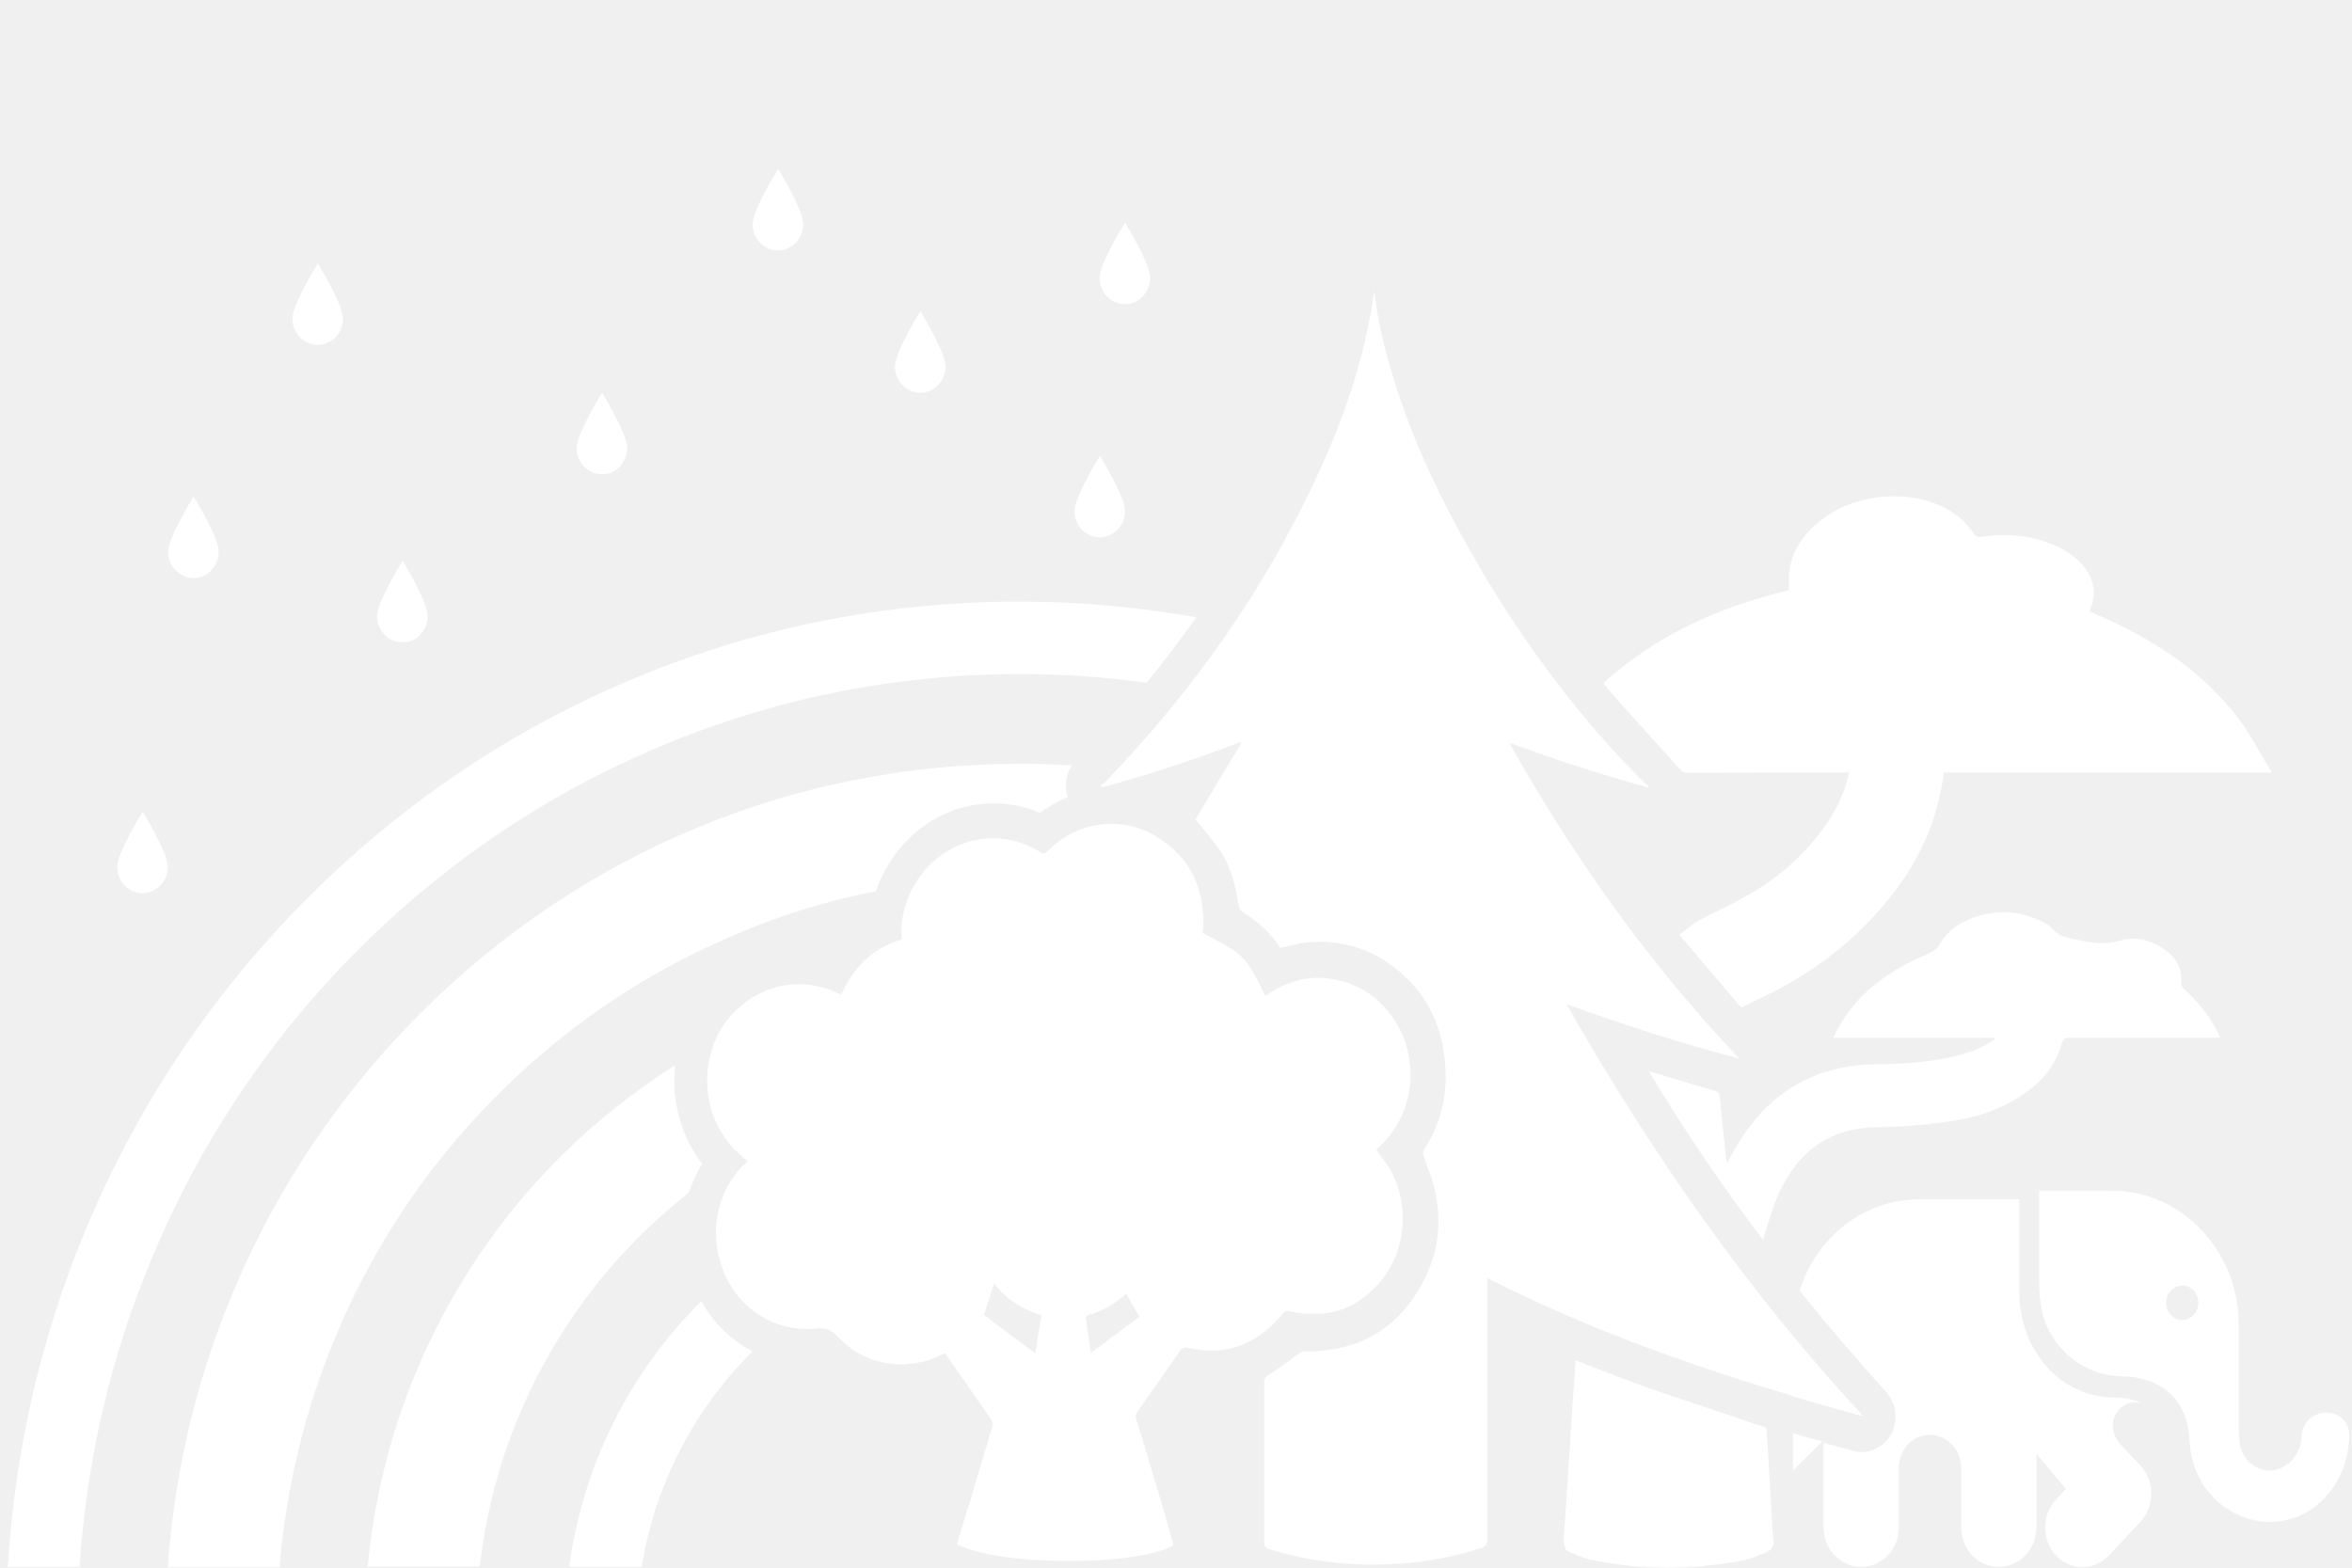
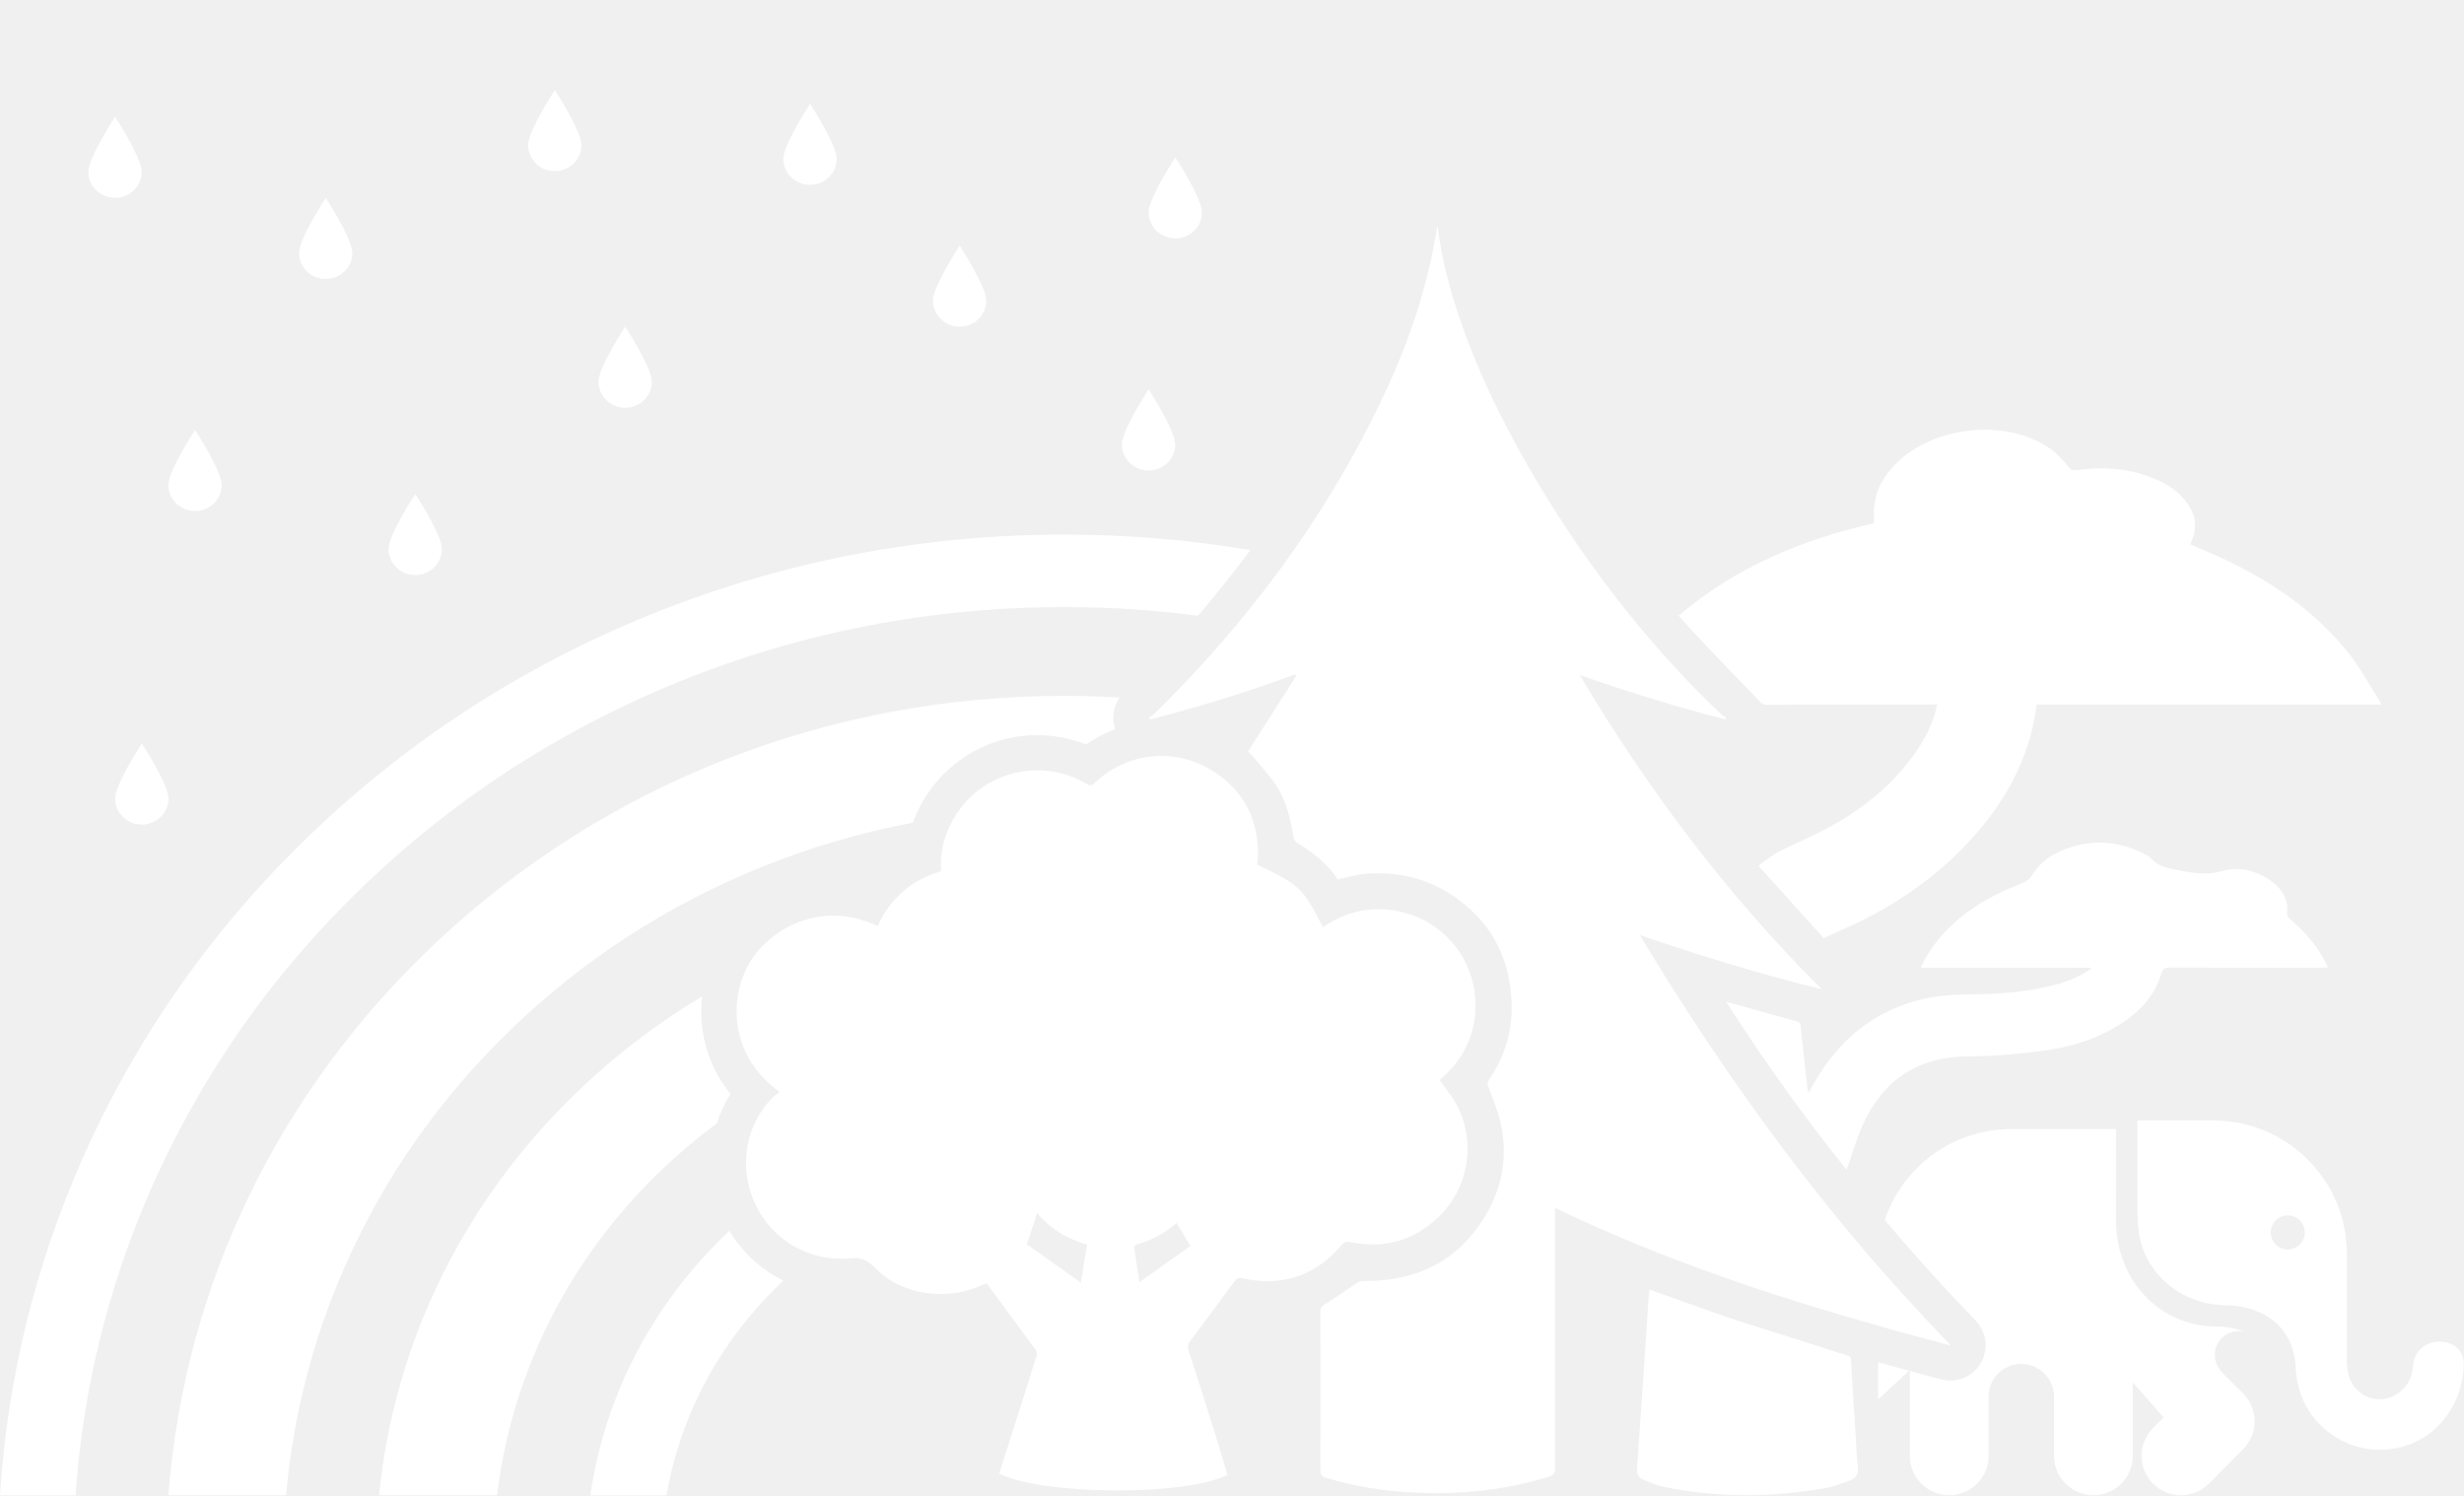
- <svg xmlns="http://www.w3.org/2000/svg" version="1.1" id="Trees-Icon_xA0_Image_1_" x="0px" y="0px" viewBox="6 196 600 400" enable-background="new 6 196 600 400" xml:space="preserve">
+ <svg xmlns="http://www.w3.org/2000/svg" version="1.1" id="Trees-Icon_xA0_Image_1_" x="0px" y="0px" viewBox="0 0 2369.8 1438.2" enable-background="new 0 0 2369.8 1438.2" xml:space="preserve">
  <g>
-     <path fill="#FFFFFF" d="M311.2,353.5c-14.8-2.6-29.9-4-45.1-4c-34.9,0-68.8,6.9-100.7,20.6c-30.8,13.2-58.4,32.2-82.2,56.3   c-23.7,24.1-42.4,52.2-55.4,83.5c-11.4,27.4-18,56.2-19.8,85.9h18.3c1.8-27.2,7.9-53.6,18.4-78.7c12.1-29.1,29.4-55.2,51.5-77.6   s47.8-40,76.4-52.3c29.6-12.7,61.1-19.2,93.5-19.2c10.9,0,21.7,0.7,32.4,2.2C303,364.7,307.2,359.1,311.2,353.5z" />
-     <path fill="#FFFFFF" d="M229.4,423.4c0.1-0.2,0.1-0.3,0.2-0.5c2.4-6.6,6.6-12.2,12-16.1c5.3-3.8,11.5-5.8,17.9-5.8   c4,0,8.1,0.8,11.8,2.4c2.2-1.6,4.6-3,7.1-4c-0.5-1.4-0.6-2.9-0.4-4.4c0.2-1.3,0.7-2.6,1.4-3.7c-4.4-0.3-8.9-0.4-13.4-0.4   c-57.2,0-111.2,22.4-152.2,63.1c-38.3,38.1-61.2,88.1-65,141.9h28.5c1.7-20.2,6.4-39.9,14.2-58.6c9.5-22.9,23.2-43.5,40.6-61.1   c17.4-17.7,37.7-31.5,60.2-41.2C204.4,429.7,216.7,425.9,229.4,423.4z" />
-     <path fill="#FFFFFF" d="M194.1,538.4c-3.8-2.7-6.9-6.3-9.2-10.4c-18.5,18.4-30.2,42.1-33.7,67.8h18.5c3.5-21.5,13.7-40.6,28.3-55   C196.6,540.1,195.3,539.3,194.1,538.4z" />
-     <path fill="#FFFFFF" d="M185.1,492.9c-0.9-1.1-1.7-2.3-2.4-3.6c-2.2-3.8-3.6-7.9-4.3-12.3c-0.5-3-0.5-6.1-0.2-9.2   c-10.1,6.4-19.6,13.9-28.4,22.5c-28.7,28.3-46.2,65.4-50,105.4h28.6c1.5-13.2,4.8-26.1,10-38.5c7-16.7,17-31.8,29.7-44.7   c4.3-4.4,8.9-8.4,13.6-12.2C182.6,497.8,183.7,495.3,185.1,492.9z" />
+     <path fill="#FFFFFF" d="M1202.5,529.1c-58.6-9.9-118.4-14.9-178.8-14.9c-138.4,0-272.8,26.1-399.2,77.4   c-122.1,49.6-231.8,120.7-326,211.1c-94.2,90.5-168.1,195.9-219.8,313.2c-45.2,102.7-71.6,211-78.7,322.4h72.7   c6.9-102,31.4-201.2,72.8-295.3c48-109,116.7-206.9,204.3-291c87.5-84.1,189.5-150.1,303-196.2c117.5-47.7,242.3-71.9,371-71.9   c43.2,0,86.1,2.8,128.5,8.3C1170,571.4,1186.8,550.3,1202.5,529.1z" />
+     <path fill="#FFFFFF" d="M878,791.3c0.2-0.6,0.4-1.2,0.7-1.8c9.5-24.9,26.1-45.9,47.8-60.6c21.1-14.3,45.7-21.8,71.1-21.8   c16,0,32,3.1,47,9c8.7-6.1,18.2-11.1,28-14.8c-1.8-5.2-2.3-10.9-1.4-16.5c0.8-5,2.7-9.8,5.6-13.9c-17.6-1-35.3-1.6-53-1.6   c-226.8,0-441.2,84.1-603.8,236.7c-152.1,142.8-242.7,330.5-258,532.2h113.2c6.6-75.8,25.5-149.6,56.4-219.8   c37.8-85.9,92-163.1,161-229.4c69-66.3,149.3-118.3,238.8-154.6C778.8,815.1,827.8,800.7,878,791.3z" />
+     <path fill="#FFFFFF" d="M738,1222.8c-14.9-10.3-27.3-23.5-36.5-38.9c-73.2,69-119.8,158-133.7,254.4h73.3   c13.8-80.7,54.3-152.2,112.3-206.4C748.1,1229.2,742.9,1226.2,738,1222.8z" />
+     <path fill="#FFFFFF" d="M702.6,1052.3c-3.5-4.3-6.7-8.8-9.6-13.5c-8.7-14.2-14.4-29.6-17-46c-1.8-11.3-2-22.9-0.7-34.4   c-40.1,24-77.8,52.2-112.5,84.6c-113.9,106.2-183.3,245.2-198.2,395.2h113.5c5.9-49.7,19.2-98,39.5-144.3   c27.7-62.8,67.3-119.2,117.7-167.7c17.1-16.4,35.1-31.6,54-45.6C692.5,1070.6,697,1061.1,702.6,1052.3z" />
  </g>
  <g>
-     <path fill="#FFFFFF" d="M463.4,537.1v15.2c5.8,1.7,11.7,3.4,17.5,5C474.9,550.7,469.1,544,463.4,537.1z" />
-     <path fill="#FFFFFF" d="M463.4,561.7v9.5l7.5-7.4C468.3,563.1,465.8,562.4,463.4,561.7z" />
-     <path fill="#FFFFFF" d="M551.9,569.8l-4.8-5.1c-1.2-1.3-2.1-2.9-2.1-4.9c0-3.3,2.6-6,5.7-6c0.5,0,1.1,0.1,1.6,0.2   c-2.1-1-4.4-1.4-6.6-1.4l0,0c-14.5,0-24.5-12.3-24.6-27.1c0-7.8,0-15.7,0-23.5h-25.4c-14.3,0-26.4,9.8-30.6,23.3   c7.2,9,14.5,17.5,22,25.8c2.7,2.9,3.2,7.4,1.3,10.9c-1.6,2.8-4.4,4.5-7.4,4.5c-0.7,0-1.5-0.1-2.2-0.3c-2.6-0.7-5.1-1.4-7.6-2.1   v21.6c0,5.6,4.3,10.1,9.6,10.1c5.3,0,9.6-4.5,9.6-10.1v-15.6c0.2-4.4,3.6-8,7.9-8c4.2,0,7.8,3.6,8,8v15.6c0,5.6,4.3,10.1,9.6,10.1   c5.3,0,9.6-4.5,9.6-10.1v-18.8l7.5,9l-2.5,2.7c-3.7,4-3.7,10.3,0,14.3c3.7,3.9,9.8,3.9,13.5,0l8.2-8.8   C555.7,580.1,555.7,573.7,551.9,569.8z" />
+     <path fill="#FFFFFF" d="M1806.3,1218.1v56.9c23.1,6.5,46.3,12.8,69.6,18.9C1851.9,1269.2,1828.8,1243.9,1806.3,1218.1z" />
+     <path fill="#FFFFFF" d="M1806.3,1310.3v35.8l29.7-27.6C1825.8,1315.7,1816,1313,1806.3,1310.3z" />
+     <path fill="#FFFFFF" d="M2157.4,1340.5l-19-19c-4.7-4.9-8.2-10.9-8.2-18.5c0-12.5,10.1-22.6,22.6-22.6c2.2,0,4.3,0.3,6.2,0.9   c-8.3-3.6-17.6-5.4-26.2-5.3c0,0-0.1,0-0.1,0c-57.5-0.1-97.3-46.1-97.6-101.7c-0.2-29.4-0.1-58.9,0-88.3h-100.9   c-56.5,0-104.5,36.7-121.5,87.5c28.4,33.6,57.5,65.8,87.4,96.7c10.6,11,12.7,27.6,5,40.8c-6.2,10.6-17.5,16.9-29.4,16.9   c-2.9,0-5.8-0.4-8.6-1.1c-10.3-2.7-20.4-5.4-30.3-8.1v81.6c0,20.9,17,37.9,37.9,37.9c20.9,0,37.9-17,37.9-37.9v-58.4   c0.7-16.6,14.5-30,31.3-30c16.8,0,30.9,13.3,31.6,30v58.4c0,20.9,17,37.9,37.9,37.9c20.9,0,37.9-17,37.9-37.9l0-70.6l29.6,33.7   l-10.1,10.1c-14.8,14.8-14.8,38.8,0,53.6c14.8,14.8,38.8,14.8,53.6,0l32.7-33C2172.2,1379.3,2172.2,1355.3,2157.4,1340.5z" />
  </g>
-   <path fill="#FFFFFF" d="M405.6,452.2c14.6,5.3,29.2,10,44.1,13.9c-22.9-24.1-42.2-51.2-58.7-80.6c11.6,4.3,23.4,8.1,35.3,11.4  c0.1-0.1,0.2-0.3,0.3-0.4c-0.3-0.2-0.7-0.4-1-0.7c-2-2-4-4-5.9-6c-16-17.2-29.5-36.4-40.9-57.3c-7.3-13.3-13.6-27.2-17.9-41.9  c-2-6.6-3.5-13.3-4.3-20.3c-0.3,1.7-0.6,3.3-0.8,4.9c-2.5,14.2-7.1,27.6-13,40.5c-13.7,30.2-32.4,56.5-54.9,79.9  c-0.3,0.4-0.8,0.5-1.2,0.8c0.1,0.2,0.3,0.3,0.4,0.5c11.9-3.2,23.6-7.1,35.2-11.5c0.1,0.1,0.2,0.2,0.3,0.3  c-3.9,6.5-7.8,12.9-11.7,19.5c0.2,0.2,0.5,0.3,0.6,0.5c2.1,2.6,4.3,5.1,6.1,7.9c2.6,4,3.6,8.7,4.4,13.5c0.1,0.5,0.4,1.2,0.7,1.4  c3.9,2.5,7.5,5.4,9.9,9.4c2.5-0.5,4.9-1.3,7.3-1.5c0.8-0.1,1.7-0.1,2.5-0.1c7.1,0,13.6,2.1,19.5,6.7c8.7,6.8,12.7,16.1,12.9,27.3  c0.1,6.9-1.8,13.3-5.5,19c-0.2,0.4-0.4,1-0.2,1.4c0.8,2.6,1.9,5.1,2.6,7.7c2.5,9.3,1.2,18.1-3.5,26.2c-6.6,11.3-16.5,16.2-28.7,16.2  c-0.2,0-0.5,0-0.7,0l0,0c-0.5,0-1.1,0.3-1.5,0.6c-2.5,1.8-5,3.7-7.6,5.4c-0.9,0.5-1.2,1-1.2,2c0,13.5,0,27,0,40.5  c0,1.2,0.3,1.7,1.4,2c7,2.2,14.2,3.4,21.5,3.8c1.8,0.1,3.5,0.1,5.2,0.1c9.2,0,18.3-1.3,27.2-4.2c1.2-0.4,1.6-1,1.6-2.3  c0-21.6,0-43.2,0-64.8c0-0.6,0-1.1,0-1.8c30.9,15.7,63.2,26.2,95.9,35.2C451.8,525.5,427.2,490.1,405.6,452.2z" />
-   <path fill="#FFFFFF" d="M356.7,524.6c7.4-7.4,9.3-19.3,4.6-28.9c-1.1-2.3-2.8-4.3-4.2-6.4c11.1-9.7,10.4-24.5,4.6-33.1  c-3.3-5-7.9-8.4-13.5-9.9c-2-0.5-4-0.8-6-0.8c-4.7,0-9.2,1.6-13.4,4.6c-5-10.2-5.5-10.7-16-16c0.1-0.7,0.2-1.4,0.2-2.1  c0.1-9.9-3.7-17.5-11.9-22.5c-3.6-2.2-7.6-3.3-11.6-3.3c-5.9,0-11.7,2.4-16.2,6.9c-0.4,0.4-0.7,0.6-1.1,0.6c-0.3,0-0.6-0.1-0.9-0.3  c-3.8-2.4-7.9-3.5-12-3.5c-9.4,0-18.3,6-22,16.1c-1.1,3.1-1.5,6.3-1.3,9.7c-7.2,2.2-12.3,6.9-15.4,14.1c-3.8-1.9-7.4-2.7-10.8-2.7  c-9.1,0-16.5,5.7-19.9,11.5c-5.6,9.5-5.3,24.5,6.9,33.7c-0.6,0.5-1.2,0.9-1.6,1.4c-6.4,6.8-8.2,16.8-5,25.7  c3.4,9.6,12,15.7,21.6,15.7c0.8,0,1.6,0,2.4-0.1c0.3,0,0.7-0.1,1-0.1c2,0,3.2,0.8,4.7,2.3c4.5,4.8,10,6.9,16.1,6.9  c0.6,0,1.2,0,1.8-0.1c3.3-0.2,6.3-1.2,9.2-2.7c0.2,0.1,0.3,0.2,0.3,0.3c3.9,5.6,7.8,11.2,11.7,16.8c0.2,0.3,0.3,1,0.2,1.4  c-2.2,7.4-4.4,14.9-6.7,22.3c-0.8,2.6-1.6,5.3-2.4,7.9c5.5,2.9,17.2,4.3,28.7,4.3c11,0,21.7-1.3,26.6-4c-1.1-3.7-2.1-7.5-3.2-11.2  c-2.1-6.9-4.1-13.9-6.3-20.8c-0.3-0.9-0.2-1.6,0.4-2.3c3.6-5.1,7.2-10.2,10.7-15.3c0.4-0.6,0.8-0.9,1.4-0.9c0.2,0,0.4,0,0.7,0.1  c2.1,0.5,4.1,0.7,6,0.7c6.9,0,12.9-3.1,17.9-9.2c0.5-0.6,0.9-0.9,1.5-0.9c0.2,0,0.4,0,0.6,0.1c1.9,0.4,3.7,0.6,5.4,0.6  C346.7,531.5,352,529.3,356.7,524.6z M270.1,541.3c-4.5-3.4-8.9-6.6-13.1-9.8c0.9-2.7,1.7-5.2,2.6-8c3.1,4,7.2,6.6,12.1,8.1  C271.1,534.8,270.6,537.9,270.1,541.3z M284.3,541.2c-0.5-3.1-0.9-6-1.3-8.9c0-0.2,0.3-0.6,0.5-0.7c3.7-1,6.9-2.9,9.8-5.5  c1.1,2,2.2,3.8,3.4,5.9C292.6,534.9,288.6,538,284.3,541.2z" />
+   <path fill="#FFFFFF" d="M1577.1,899.4c57.8,19.7,115.9,37.6,175,52.1c-91-90.5-167.2-192.1-232.8-302.2  c46.2,16.1,92.7,30.5,139.8,42.6c0.4-0.5,0.8-1,1.2-1.5c-1.4-0.9-2.9-1.6-4.1-2.7c-7.8-7.5-15.7-14.9-23.3-22.6  c-63.3-64.7-117-136.6-162.2-214.9c-28.9-50.1-53.8-102-71.2-157.3c-7.8-24.8-13.9-50-16.9-76c-1.3,6.2-2.2,12.4-3.4,18.6  c-10,53.1-28.3,103.4-51.7,152c-54.4,113.1-128.5,212-217.9,299.7c-1.3,1.3-3.3,2-4.9,3c0.5,0.6,1,1.2,1.5,1.8  c47.2-12.1,93.7-26.5,139.4-43.3c0.4,0.4,0.7,0.8,1.1,1.3c-15.4,24.2-30.8,48.4-46.6,73.2c0.8,0.6,1.9,1,2.5,1.7  c8.1,9.8,17,19.1,24.2,29.6c10.3,15.1,14.2,32.8,17.3,50.6c0.3,1.9,1.4,4.4,3,5.3c15.5,9.4,29.7,20.3,39.5,35.4  c10-2,19.4-4.9,28.9-5.5c3.3-0.2,6.6-0.3,9.9-0.3c28.1,0,54,8,77.3,25.3c34.4,25.5,50.5,60.4,51.2,102.2c0.4,25.7-7.1,49.8-22,71.3  c-0.9,1.3-1.4,3.7-0.9,5.2c3.3,9.7,7.6,19.1,10.4,28.9c9.9,34.7,4.8,68-13.9,98.3c-26.1,42.2-65.3,60.9-113.9,60.9  c-0.9,0-1.9,0-2.8,0c0,0-0.1,0-0.1,0c-2,0-4.3,1-6,2.1c-10.1,6.7-19.9,13.9-30.2,20.1c-3.4,2.1-4.6,3.7-4.6,7.5  c0.1,50.7,0.1,101.3,0,152c0,4.4,1.2,6.4,5.5,7.7c27.8,8.4,56.2,12.8,85.1,14.2c7,0.3,13.9,0.5,20.8,0.5c36.6,0,72.7-4.7,108.1-15.8  c4.9-1.5,6.2-3.8,6.2-8.8c-0.2-81-0.1-162-0.1-243c0-2.1,0-4.1,0-6.8c122.4,58.9,250.5,98.1,380.4,132.2  C1760.1,1174.5,1662.6,1041.6,1577.1,899.4z" />
+   <path fill="#FFFFFF" d="M1382.9,1171.2c29.5-27.7,37.1-72.5,18.2-108.3c-4.5-8.6-11-16.1-16.6-24.1c44.1-36.3,41.2-91.7,18.3-124.3  c-13.3-18.8-31.2-31.4-53.5-37c-8.1-2-15.9-3-23.7-3c-18.8,0-36.5,5.9-53.2,17.2c-20-38.3-21.9-40.1-63.3-60.1  c0.3-2.6,0.8-5.2,0.8-7.8c0.5-37.1-14.8-65.8-47.1-84.4c-14.4-8.3-30.2-12.3-45.8-12.3c-23.3,0-46.4,8.9-64.1,25.9  c-1.6,1.5-2.8,2.2-4.2,2.2c-1.1,0-2.2-0.4-3.7-1.3c-15.2-8.8-31.5-13-47.5-13c-37.2,0-72.5,22.4-87.1,60.6  c-4.5,11.6-6.1,23.8-5.3,36.5c-28.5,8.3-48.8,26-61,52.8c-14.9-7.1-29.3-10.1-42.8-10.1c-36.1,0-65.4,21.4-79,43.1  c-22.3,35.6-20.8,91.9,27.5,126.5c-2.3,1.8-4.6,3.2-6.4,5.1c-25.4,25.4-32.4,63.1-19.8,96.3c13.6,35.9,47.6,59.1,85.5,59.1  c3.1,0,6.2-0.2,9.3-0.5c1.3-0.1,2.6-0.2,3.8-0.2c7.8,0,12.8,2.9,18.5,8.6c17.8,17.8,39.5,25.9,64,25.9c2.3,0,4.6-0.1,7-0.2  c12.9-0.8,25.1-4.4,36.7-10c0.6,0.5,1.1,0.8,1.4,1.2c15.5,21,31.1,42,46.5,63.1c0.9,1.3,1.2,3.7,0.7,5.3  c-8.7,27.9-17.6,55.8-26.5,83.7c-3.2,9.9-6.4,19.9-9.5,29.7c21.8,10.8,68.3,16.2,113.9,16.2c43.6,0,86.2-5,105.6-15  c-4.2-14-8.2-28-12.6-41.9c-8.2-26-16.4-52-24.8-78c-1.1-3.3-0.7-5.8,1.5-8.7c14.3-19,28.5-38.1,42.5-57.3c1.7-2.4,3.3-3.4,5.6-3.4  c0.8,0,1.6,0.1,2.6,0.3c8.3,1.8,16.3,2.7,24,2.7c27.5,0,51.2-11.6,70.9-34.6c1.9-2.3,3.5-3.3,6-3.3c0.7,0,1.5,0.1,2.3,0.3  c7.4,1.5,14.6,2.3,21.6,2.3C1343.5,1197,1364.5,1188.6,1382.9,1171.2z M1039.5,1233.6c-17.9-12.6-35.1-24.9-52-36.8  c3.4-10,6.7-19.7,10.1-30c12.4,15.1,28.5,24.7,47.9,30.4C1043.5,1209.4,1041.6,1221.1,1039.5,1233.6z M1095.9,1233.3  c-1.8-11.8-3.6-22.6-5.1-33.5c-0.1-0.8,1.1-2.4,2-2.7c14.5-3.9,27.5-10.8,38.8-20.8c4.4,7.3,8.7,14.4,13.3,22.1  C1129,1209.8,1112.9,1221.2,1095.9,1233.3z" />
  <g>
    <g>
-       <path fill="#FFFFFF" d="M585.4,393.2c-0.5,0-0.9-0.1-1.4-0.1c-26.8,0-53.6,0-80.4,0c-0.5,0-1.1,0-1.7,0c-0.3,1.8-0.5,3.5-0.9,5.2    c-2.1,10.3-6.8,19.2-13.2,27.1c-9.5,11.8-21.3,20.2-34.6,26.2c-0.9,0.4-1.7,0.9-3,1.5c-5.1-6-10.4-12.2-15.8-18.6    c1.8-1.3,3.3-2.7,4.9-3.6c3.6-2,7.4-3.6,11-5.6c8.8-4.8,16.4-11.1,22.1-19.8c2.3-3.4,4-7.1,5-11.1c0.1-0.3,0.1-0.7,0.3-1.3    c-0.6,0-1.1,0-1.7,0c-13.2,0-26.5,0-39.7,0.1c-0.9,0-1.3-0.4-1.9-1.1c-2.1-2.4-4.3-4.7-6.4-7.1c-3.1-3.4-6.1-6.8-9.2-10.2    c-1.3-1.4-2.5-2.9-3.8-4.5c13.9-12.5,30-19.6,47.4-23.7c0-1.5-0.1-2.8,0-4.2c0.3-3.8,1.9-7.1,4.2-9.9c8.8-10.8,27.7-13.2,38.7-4.9    c1.7,1.3,3,3,4.4,4.7c0.5,0.6,0.8,0.8,1.5,0.7c6.8-1,13.4-0.5,19.7,2.5c2.4,1.1,4.5,2.6,6.3,4.6c2.9,3.4,3.8,7.1,2,11.4    c-0.1,0.2-0.1,0.3-0.1,0.5c2.6,1.2,5.2,2.3,7.8,3.6c11.8,5.8,22.5,13.4,30.6,24.4c2.7,3.6,4.8,7.8,7.2,11.7    c0.2,0.3,0.4,0.6,0.6,0.9C585.4,392.8,585.4,393,585.4,393.2z" />
+       <path fill="#FFFFFF" d="M2290,678c-1.8-0.1-3.6-0.3-5.5-0.3c-106.3,0-212.7,0-319,0c-2.1,0-4.3,0-6.6,0    c-1.2,6.8-2.1,13.2-3.5,19.5c-8.4,38.5-27,71.9-52.2,101.6c-37.5,44.2-84.3,75.6-137.4,98.1c-3.5,1.5-6.9,3.2-11.8,5.5    c-20.3-22.6-41.1-45.6-62.8-69.7c7.1-5,12.9-10,19.6-13.5c14.3-7.4,29.3-13.5,43.6-21c34.8-18.1,65-41.8,87.7-74.1    c9-12.8,16-26.5,20-41.7c0.3-1.3,0.6-2.6,1-4.8c-2.4,0-4.5,0-6.5,0c-52.5,0.1-105,0.1-157.5,0.3c-3.6,0-5.2-1.4-7.5-4    c-8.2-9.1-17-17.7-25.5-26.5c-12.2-12.7-24.4-25.5-36.4-38.3c-5-5.3-9.7-10.8-15.2-16.9c55.1-46.9,119.1-73.4,187.9-88.9    c0-5.5-0.3-10.6,0.1-15.7c1.2-14.3,7.5-26.5,16.8-37.2c35.1-40.5,110-49.6,153.4-18.2c6.6,4.8,12,11.4,17.5,17.6    c1.9,2.1,3.2,2.9,6.1,2.5c26.9-3.8,53.2-1.9,78.3,9.3c9.4,4.2,18,9.6,24.9,17.3c11.4,12.6,15.2,26.7,7.8,42.8    c-0.3,0.6-0.4,1.2-0.6,2c10.4,4.5,20.7,8.7,30.8,13.4c46.9,21.9,89.1,50.5,121.5,91.4c10.8,13.6,19,29.2,28.5,43.9    c0.8,1.2,1.6,2.4,2.4,3.5C2290,676.7,2290,677.4,2290,678z" />
    </g>
    <g>
-       <path fill="#FFFFFF" d="M455.8,512.4c-10.5-13.8-20.2-28.1-29.2-43.1c1.5,0.5,3.1,0.9,4.6,1.4c4.2,1.2,8.3,2.5,12.5,3.7    c0.7,0.2,0.9,0.6,1,1.4c0.5,5.1,1,10.2,1.6,15.4c0,0.5,0.2,0.9,0.3,1.6c0.3-0.6,0.5-0.9,0.7-1.3c5.2-10.1,12.5-17.7,22.9-21.5    c4.2-1.5,8.6-2.3,13.1-2.4c6.2-0.1,12.4-0.3,18.6-1.5c3.7-0.7,7.3-1.7,10.7-3.5c0.8-0.5,1.6-1,2.4-1.5c0-0.1-0.1-0.2-0.1-0.3    c-13.6,0-27.3,0-41.2,0c0.4-0.9,0.7-1.6,1.1-2.2c4-7.5,10.1-12.6,17.2-16.5c2.3-1.2,4.7-2.1,7-3.3c0.6-0.3,1.2-0.8,1.5-1.4    c1.7-3,4.1-5.2,7.1-6.5c6.6-3,13.1-2.9,19.6,0.4c0.8,0.4,1.7,0.8,2.2,1.5c1.9,2.3,4.5,2.6,7.1,3.1c3.4,0.7,6.7,1.2,10.3,0.1    c4.1-1.2,8.2-0.1,11.7,2.5c2.7,2,4.4,4.8,3.9,8.5c0,0.4,0.3,1,0.7,1.3c3.2,2.9,6,6.2,8.1,10.1c0.4,0.7,0.7,1.4,1.2,2.3    c-0.6,0-1.1,0.1-1.6,0.1c-12.3,0-24.5,0-36.8,0c-1.2,0-1.7,0.3-2.1,1.6c-1.6,5.7-5.2,9.7-9.7,12.8c-5.9,4-12.4,6.1-19.3,7    c-5.9,0.8-11.9,1.4-17.8,1.4c-12,0.1-20.3,5.8-25.4,17.1c-1.5,3.4-2.5,7.1-3.7,10.7C456,511.4,455.9,511.8,455.8,512.4z" />
+       <path fill="#FFFFFF" d="M1776,1125.2c-41.7-52-80-105.6-115.8-161.7c6.1,1.7,12.2,3.4,18.2,5.1c16.5,4.6,32.9,9.3,49.5,13.7    c3,0.8,3.7,2.2,4,5.1c1.9,19.2,4.1,38.4,6.2,57.6c0.2,1.7,0.7,3.4,1.3,6.1c1.3-2.2,2.1-3.6,2.9-5c20.6-37.8,49.5-66.2,90.9-80.5    c16.8-5.8,34.2-8.6,52-8.9c24.7-0.4,49.3-1,73.7-5.5c14.6-2.8,29-6.4,42.3-13.3c3.3-1.7,6.5-3.8,9.7-5.8c-0.1-0.4-0.2-0.9-0.3-1.3    c-54.1,0-108.2,0-163.3,0c1.7-3.5,2.8-6,4.2-8.4c15.9-28.1,40-47.3,68.2-61.9c9-4.7,18.6-8,27.8-12.3c2.3-1.1,4.8-2.9,6.1-5.1    c6.7-11.4,16.3-19.4,28.2-24.5c26.1-11.2,52.1-10.8,77.9,1.4c3.1,1.5,6.7,3,8.9,5.5c7.6,8.5,17.7,9.8,28,11.8    c13.7,2.6,26.5,4.7,40.8,0.5c16.1-4.6,32.5-0.6,46.6,9.4c10.9,7.7,17.3,17.8,15.6,31.9c-0.2,1.5,1.4,3.6,2.7,4.7    c12.8,10.9,23.9,23.2,32.2,37.9c1.5,2.6,2.8,5.3,4.6,8.8c-2.6,0.1-4.4,0.3-6.3,0.3c-48.7,0-97.3,0.1-146-0.1c-4.6,0-6.8,1-8.2,5.9    c-6.2,21.2-20.5,36.2-38.6,48c-23.3,15.1-49.3,22.8-76.4,26.3c-23.4,3-47.1,5.1-70.7,5.2c-47.5,0.2-80.7,21.8-100.6,64.2    c-6.1,12.9-9.9,26.8-14.7,40.3C1777,1121.7,1776.7,1123.1,1776,1125.2z" />
    </g>
    <g>
-       <path fill="#FFFFFF" d="M407.9,543.1c3.3,1.2,6.4,2.5,9.6,3.7c3.8,1.4,7.6,2.9,11.5,4.2c6.2,2.1,12.4,4.2,18.7,6.3    c2.7,0.9,5.4,1.9,8.1,2.7c0.7,0.2,0.9,0.5,0.9,1.3c0.4,6.8,0.8,13.6,1.2,20.3c0.1,2.4,0.2,4.8,0.5,7.2c0.2,1.7-0.4,2.7-1.8,3.3    c-2,0.8-4.1,1.7-6.2,2.1c-13,2.4-26,2.5-38.9-0.3c-1.7-0.4-3.4-1.2-5.1-1.9c-1.2-0.5-1.5-1.5-1.5-2.9c1-14.8,1.9-29.6,2.9-44.4    C407.9,544.1,407.9,543.6,407.9,543.1z" />
+       <path fill="#FFFFFF" d="M1586.3,1240.3c12.9,4.6,25.6,9.2,38.2,13.7c15.2,5.4,30.3,10.9,45.6,15.9c24.6,8,49.4,15.7,74.1,23.5    c10.8,3.4,21.4,7.1,32.3,10.2c2.8,0.8,3.6,2.1,3.7,4.8c1.5,25.4,3.2,50.9,4.8,76.3c0.6,9,0.7,18,1.8,26.9    c0.8,6.3-1.8,10.3-7.1,12.2c-8.1,3-16.3,6.2-24.7,7.7c-51.5,8.9-103.1,9.2-154.5-1.3c-6.9-1.4-13.6-4.3-20.2-7.1    c-4.6-1.9-6.1-5.6-5.8-10.9c3.9-55.5,7.6-111,11.3-166.6C1586,1244.1,1586.2,1242.4,1586.3,1240.3z" />
    </g>
  </g>
-   <path fill="#FFFFFF" d="M61.8,336.8c0,3.7-2.9,6.7-6.4,6.7c-3.6,0-6.5-3-6.5-6.7s6.5-14.1,6.5-14.1S61.8,333.1,61.8,336.8" />
-   <path fill="#FFFFFF" d="M247.2,289.5c0,3.7-2.9,6.7-6.4,6.7c-3.6,0-6.5-3-6.5-6.7s6.5-14.1,6.5-14.1S247.2,285.8,247.2,289.5" />
-   <path fill="#FFFFFF" d="M293,326.4c0,3.7-2.9,6.7-6.4,6.7c-3.6,0-6.5-3-6.5-6.7s6.5-14.1,6.5-14.1S293,322.7,293,326.4" />
-   <path fill="#FFFFFF" d="M299.4,266.9c0,3.7-2.9,6.7-6.4,6.7c-3.6,0-6.5-3-6.5-6.7s6.5-14.1,6.5-14.1S299.4,263.2,299.4,266.9" />
-   <path fill="#FFFFFF" d="M166,310.3c0,3.7-2.9,6.7-6.4,6.7c-3.6,0-6.5-3-6.5-6.7c0-3.7,6.5-14.1,6.5-14.1S166,306.6,166,310.3" />
-   <path fill="#FFFFFF" d="M48.8,417.2c0,3.7-2.9,6.7-6.4,6.7c-3.6,0-6.5-3-6.5-6.7c0-3.7,6.5-14.1,6.5-14.1S48.8,413.5,48.8,417.2" />
-   <path fill="#FFFFFF" d="M93.5,277.3c0,3.7-2.9,6.7-6.4,6.7c-3.6,0-6.5-3-6.5-6.7s6.5-14.1,6.5-14.1S93.5,273.6,93.5,277.3" />
-   <path fill="#FFFFFF" d="M115.1,353.2c0,3.7-2.9,6.7-6.4,6.7c-3.6,0-6.5-3-6.5-6.7s6.5-14.1,6.5-14.1S115.1,349.5,115.1,353.2" />
-   <path fill="#FFFFFF" d="M210.9,253.2c0,3.7-2.9,6.7-6.4,6.7c-3.6,0-6.5-3-6.5-6.7c0-3.7,6.5-14.1,6.5-14.1S210.9,249.5,210.9,253.2" />
-   <path fill="#FFFFFF" d="M593.1,562.7c-0.3,6.5-7,10.9-12.4,7.1c-3.3-2.3-3.6-5.9-3.6-9.6v-26.3c0-18.8-14.6-34.1-32.4-34.1H544  h-17.8c0,6.5,0,13,0,19.5c0,5-0.2,9.9,1.8,14.7c3.5,8.2,11.3,13.2,19.7,13.2l0,0c4.1,0,8.7,1.4,11.8,4.3c3.3,3,4.6,6.9,5,11.1v0.2  c0.1,2.4,0.4,4.7,1.3,7.3c3.2,9.6,12.7,15.4,22.1,14c10.2-1.6,16.9-10.7,17.4-21.2C605.8,554.3,593.5,554.3,593.1,562.7z   M562.7,532.8c-2.3,0-4.1-2-4.1-4.4c0-2.4,1.9-4.4,4.1-4.4c2.3,0,4.1,2,4.1,4.4C566.8,530.8,565,532.8,562.7,532.8z" />
+   <g>
+     <path fill="#FFFFFF" d="M213.2,466.5c0,13.8-11.5,25-25.6,25c-14.2,0-25.7-11.2-25.7-25c0-13.8,25.7-52.9,25.7-52.9   S213.2,452.7,213.2,466.5" />
+     <path fill="#FFFFFF" d="M948.6,289.2c0,13.8-11.5,25-25.6,25c-14.2,0-25.7-11.2-25.7-25c0-13.8,25.7-52.9,25.7-52.9   S948.6,275.4,948.6,289.2" />
+     <path fill="#FFFFFF" d="M1130.3,427.5c0,13.8-11.5,25-25.6,25c-14.2,0-25.7-11.2-25.7-25c0-13.8,25.7-52.9,25.7-52.9   S1130.3,413.7,1130.3,427.5" />
+     <path fill="#FFFFFF" d="M1156,204.3c0,13.8-11.5,25-25.6,25c-14.2,0-25.7-11.2-25.7-25c0-13.8,25.7-52.9,25.7-52.9   S1156,190.5,1156,204.3" />
+     <path fill="#FFFFFF" d="M626.9,367.2c0,13.8-11.5,25-25.6,25c-14.2,0-25.7-11.2-25.7-25c0-13.8,25.7-52.9,25.7-52.9   S626.9,353.3,626.9,367.2" />
+     <path fill="#FFFFFF" d="M559.2,139.6c0,13.8-11.5,25-25.6,25c-14.2,0-25.7-11.2-25.7-25c0-13.8,25.7-52.9,25.7-52.9   S559.2,125.8,559.2,139.6" />
+     <path fill="#FFFFFF" d="M136.3,165.3c0,13.8-11.5,25-25.6,25c-14.2,0-25.7-11.2-25.7-25c0-13.8,25.7-52.9,25.7-52.9   S136.3,151.5,136.3,165.3" />
+     <path fill="#FFFFFF" d="M162,768.1c0,13.8-11.5,25-25.6,25c-14.2,0-25.7-11.2-25.7-25c0-13.8,25.7-52.9,25.7-52.9   S162,754.2,162,768.1" />
+     <path fill="#FFFFFF" d="M338.9,243.3c0,13.8-11.5,25-25.6,25c-14.2,0-25.7-11.2-25.7-25c0-13.8,25.7-52.9,25.7-52.9   S338.9,229.4,338.9,243.3" />
+     <path fill="#FFFFFF" d="M425,528.1c0,13.8-11.5,25-25.6,25c-14.2,0-25.7-11.2-25.7-25c0-13.8,25.7-52.9,25.7-52.9   S425,514.2,425,528.1" />
+     <path fill="#FFFFFF" d="M804.7,152.8c0,13.8-11.5,25-25.6,25c-14.2,0-25.7-11.2-25.7-25c0-13.8,25.7-52.9,25.7-52.9   S804.7,139,804.7,152.8" />
+   </g>
+   <path fill="#FFFFFF" d="M2320.8,1314c-1.2,24.5-27.7,40.9-49.3,26.6c-12.9-8.5-14.4-22.2-14.4-36.1l0-98.8  c0-70.7-57.8-128-128.5-128h-2.5h-70.4c0,24.4,0,48.9,0,73.3c0,18.9-0.7,37.3,7.3,55.1c13.9,30.8,44.9,49.4,78.2,49.4l0.1,0  c16.4-0.1,34.4,5.4,46.8,16.2c13.2,11.4,18.4,26,19.7,41.6v0.7c0.4,9.1,1.7,17.8,5.1,27.2c12.9,36,50.2,58,87.8,52.4  c40.4-5.9,67.1-40.1,68.9-79.7C2371.2,1282.6,2322.3,1282.6,2320.8,1314z M2200.3,1201.8c-9.1,0-16.4-7.4-16.4-16.4  s7.4-16.4,16.4-16.4s16.4,7.4,16.4,16.4S2209.4,1201.8,2200.3,1201.8z" />
</svg>
